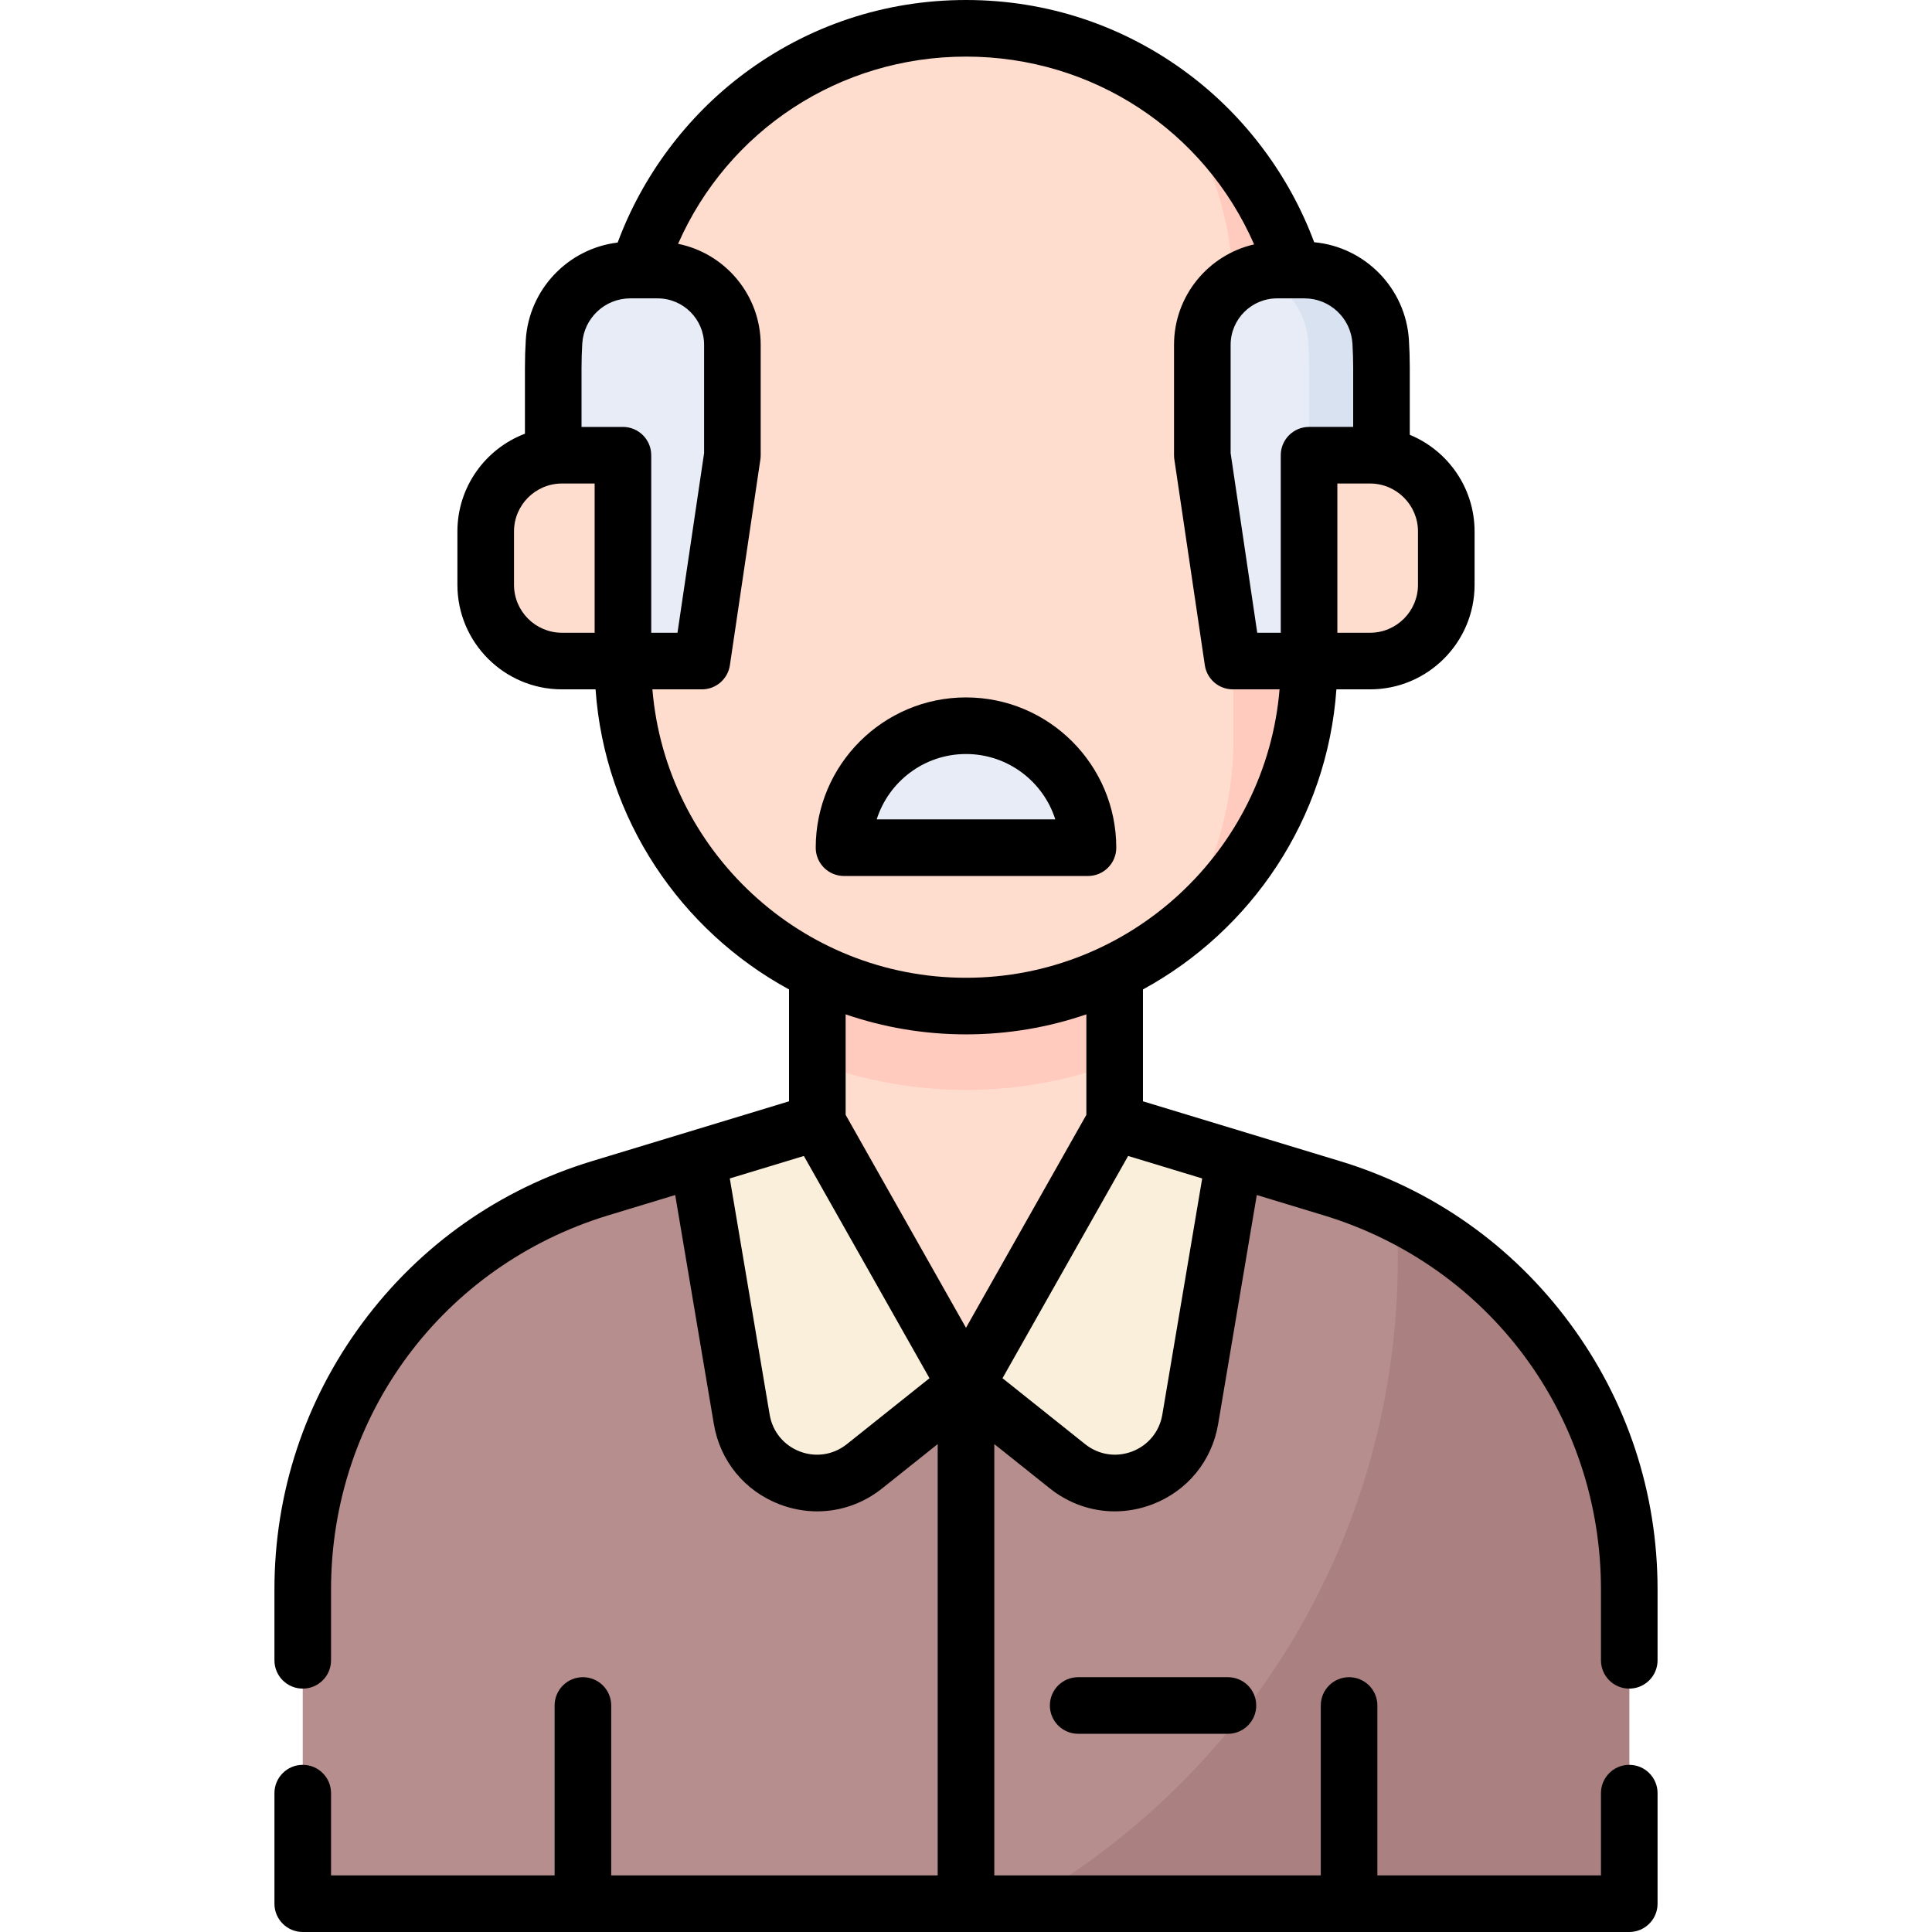
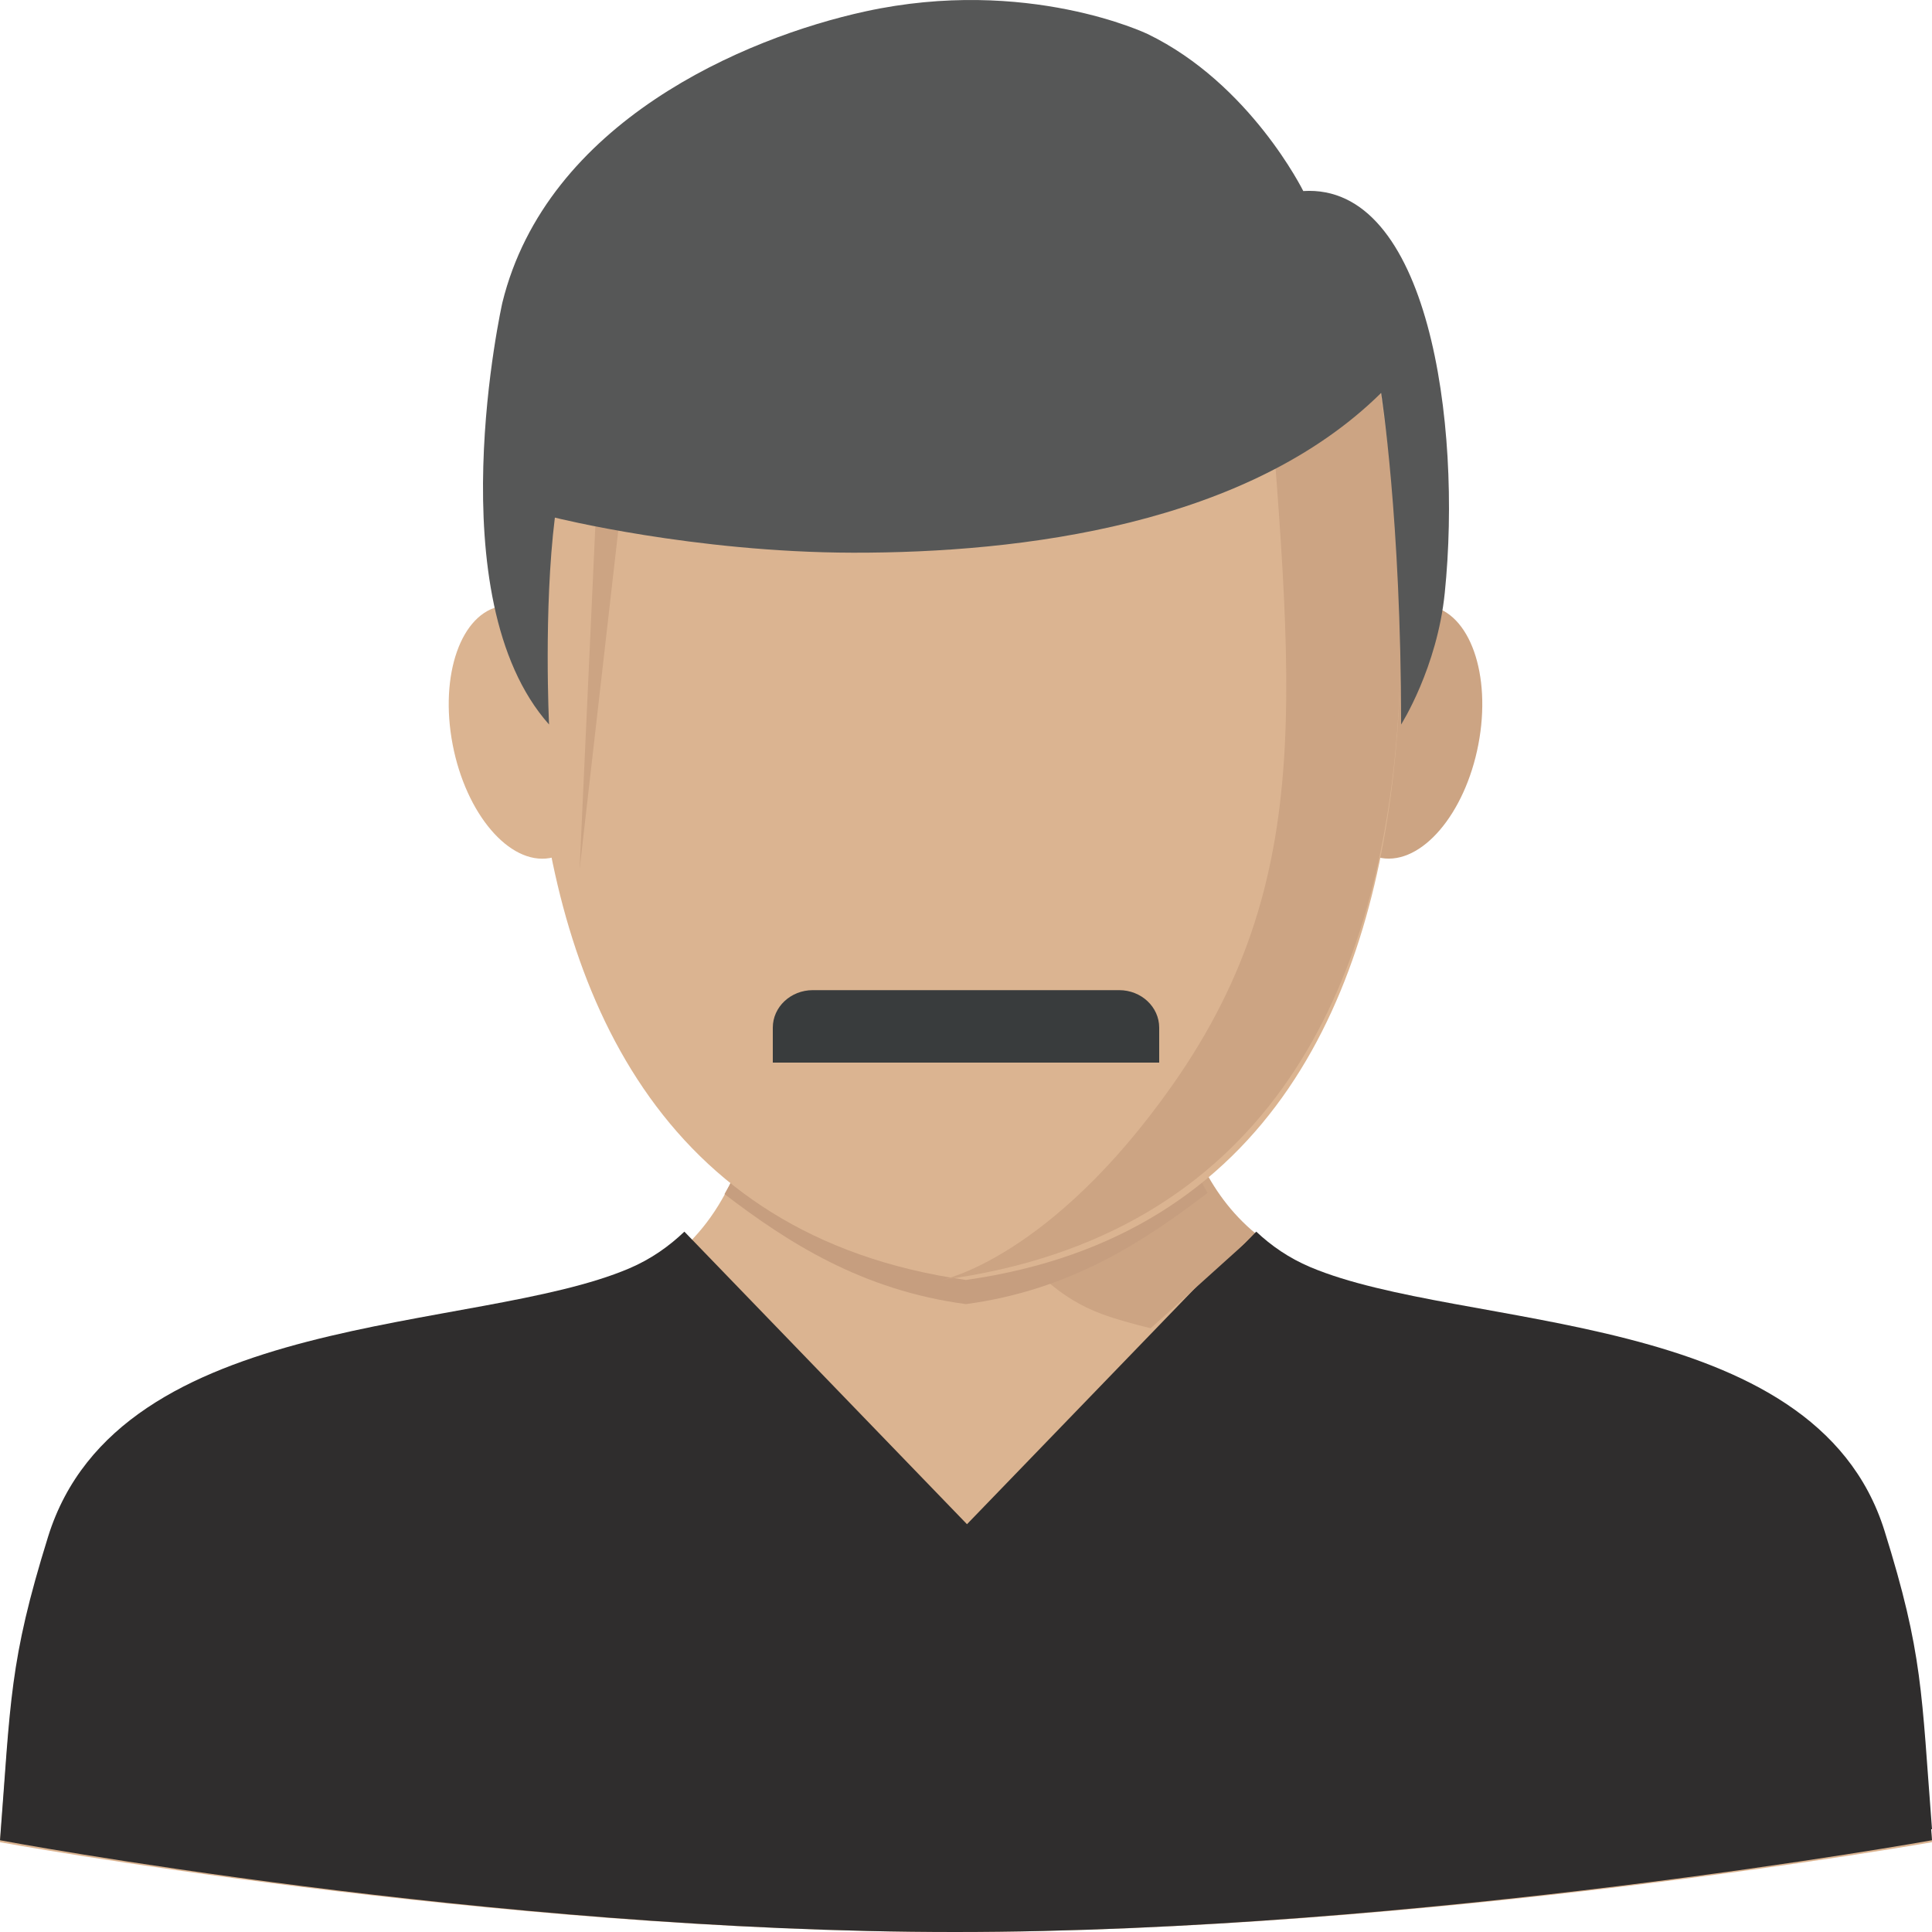
- <svg xmlns="http://www.w3.org/2000/svg" id="Capa_1" enable-background="new 0 0 512 512" height="80" viewBox="0 0 512 512" width="80">
-   <g>
-     <g>
-       <path d="m431.767 504.5v-83.284c0-48.931-32.008-92.103-78.827-106.323l-57.545-17.477h-78.793l-57.545 17.477c-46.82 14.219-78.827 57.392-78.827 106.323v83.284z" fill="#b78e8e" />
-     </g>
-     <g>
-       <path d="m370.061 321.688c.239 3.969.375 7.965.375 11.993 0 73.141-39.939 136.949-99.194 170.818h160.526v-83.284c-.001-42.701-24.382-81.013-61.707-99.527z" fill="#aa8080" />
-     </g>
-     <g>
-       <path d="m255.999 367.118 26.9 21.465c12.035 9.603 29.96 2.753 32.522-12.43l11.665-69.111-31.691-9.625z" fill="#f9efda" />
-     </g>
-     <g>
-       <path d="m255.999 367.118-26.9 21.465c-12.035 9.603-29.96 2.753-32.522-12.43l-11.665-69.111 31.691-9.625z" fill="#f9efda" />
-     </g>
-     <g>
-       <path d="m295.395 297.417v-40.407h-78.792v40.407l39.396 69.701z" fill="#ffddce" />
-     </g>
-     <g>
-       <path d="m216.603 281.764c12.274 4.574 25.548 7.081 39.396 7.081s27.122-2.506 39.396-7.081v-24.754h-78.793v24.754z" fill="#ffcbbe" />
-     </g>
-     <g>
-       <path d="m255.999 7.5c-50.211 0-90.915 40.704-90.915 90.915v77.292c0 50.211 40.704 90.915 90.915 90.915s90.915-40.704 90.915-90.915v-77.292c-.001-50.211-40.704-90.915-90.915-90.915z" fill="#ffddce" />
-     </g>
-     <g>
-       <path d="m309.713 25.064c10.789 14.948 17.151 33.304 17.151 53.147v117.699c0 19.844-6.362 38.199-17.151 53.147 22.554-16.544 37.201-43.235 37.201-73.35v-77.292c-.001-30.116-14.647-56.806-37.201-73.351z" fill="#ffcbbe" />
-     </g>
-     <g>
-       <path d="m223.674 224.649c0-17.853 14.472-32.325 32.325-32.325s32.325 14.472 32.325 32.325z" fill="#e7ecf6" />
-     </g>
-     <g>
-       <path d="m318.629 120.638 8.081 54.549h20.203v-34.836h19.193v-42.947c0-2.295-.071-4.573-.21-6.833-.657-10.67-9.484-18.998-20.175-18.998h-7.286c-10.939 0-19.806 8.868-19.806 19.806z" fill="#e7ecf6" />
-     </g>
-     <g>
-       <path d="m365.897 90.571c-.657-10.67-9.484-18.998-20.175-18.998h-7.286c-2.068 0-4.062.319-5.936.907 7.838 2.425 13.675 9.494 14.204 18.091.139 2.26.21 4.538.21 6.833v42.947h19.193v-42.947c0-2.295-.071-4.573-.21-6.833z" fill="#d8e2f1" />
-     </g>
-     <g>
-       <path d="m363.076 175.187h-16.163v-54.549h16.163c11.158 0 20.203 9.045 20.203 20.203v14.142c0 11.159-9.045 20.204-20.203 20.204z" fill="#ffddce" />
-     </g>
-     <g>
-       <path d="m194.092 120.638-8.081 54.549h-20.203v-34.836h-19.193v-42.947c0-2.295.071-4.573.21-6.833.657-10.67 9.484-18.998 20.175-18.998h7.286c10.939 0 19.806 8.868 19.806 19.806z" fill="#e7ecf6" />
-     </g>
-     <g>
-       <path d="m148.922 175.187h16.163v-54.549h-16.163c-11.158 0-20.203 9.045-20.203 20.203v14.142c-.001 11.159 9.045 20.204 20.203 20.204z" fill="#ffddce" />
-     </g>
-     <g>
-       <path d="m431.77 447.5c4.143 0 7.5-3.357 7.5-7.5v-18.78c0-25.632-8.068-50.062-23.333-70.651-15.264-20.587-36.294-35.406-60.818-42.855l-52.224-15.856v-29.647c28.732-15.639 48.847-45.179 51.264-79.524h8.916c15.276 0 27.704-12.428 27.704-27.703v-14.142c0-11.549-7.106-21.465-17.173-25.618v-17.82c0-2.416-.075-4.87-.225-7.294-.846-13.743-11.661-24.679-25.112-25.917-6.542-17.583-18.207-33.267-33.296-44.576-17.121-12.834-37.515-19.617-58.973-19.617s-41.852 6.783-58.976 19.617c-15.113 11.327-26.795 27.044-33.336 44.662-13.095 1.574-23.52 12.35-24.351 25.833-.148 2.422-.224 4.876-.224 7.292v17.534c-10.448 3.969-17.896 14.081-17.896 25.904v14.142c0 15.275 12.428 27.703 27.703 27.703h8.909c2.418 34.346 22.536 63.887 51.272 79.526v29.646l-52.222 15.855c-24.523 7.449-45.554 22.269-60.817 42.855-15.265 20.589-23.333 45.02-23.333 70.651v18.78c0 4.143 3.357 7.5 7.5 7.5s7.5-3.357 7.5-7.5v-18.78c0-45.952 29.541-85.799 73.509-99.153l17.696-5.373 10.246 60.706c1.65 9.777 8.165 17.728 17.427 21.268 3.261 1.246 6.631 1.857 9.969 1.857 6.146 0 12.178-2.073 17.2-6.081l14.723-11.747v114.303h-86.521v-45.028c0-4.143-3.357-7.5-7.5-7.5s-7.5 3.357-7.5 7.5v45.028h-59.248v-21.8c0-4.143-3.357-7.5-7.5-7.5s-7.5 3.357-7.5 7.5v29.3c0 4.143 3.357 7.5 7.5 7.5h351.54c4.143 0 7.5-3.357 7.5-7.5v-29.3c0-4.143-3.357-7.5-7.5-7.5s-7.5 3.357-7.5 7.5v21.8h-59.25v-45.028c0-4.143-3.357-7.5-7.5-7.5s-7.5 3.357-7.5 7.5v45.028h-86.521v-114.303l14.723 11.747c5.022 4.008 11.056 6.081 17.2 6.081 3.338 0 6.709-.611 9.969-1.857 9.262-3.54 15.776-11.49 17.427-21.268l10.247-60.707 17.697 5.373c43.969 13.354 73.51 53.201 73.51 99.153v18.781c-.002 4.143 3.355 7.5 7.498 7.5zm-55.99-292.517c0 7.005-5.699 12.703-12.704 12.703h-8.662v-39.548h8.662c7.005 0 12.704 5.698 12.704 12.703zm-17.369-63.953c.131 2.118.196 4.263.196 6.374v15.734h-11.693c-4.143 0-7.5 3.357-7.5 7.5v47.048h-6.232l-7.052-47.601v-28.705c0-6.786 5.521-12.307 12.306-12.307h7.287c6.701 0 12.276 5.253 12.688 11.957zm-204.102.002c.413-6.706 5.987-11.959 12.689-11.959h7.287c6.785 0 12.306 5.521 12.306 12.307v28.706l-7.052 47.601h-6.955v-47.048c0-4.143-3.357-7.5-7.5-7.5h-10.971v-15.735c.001-2.111.066-4.256.196-6.372zm-18.091 63.951v-14.142c0-7.005 5.698-12.703 12.703-12.703h8.663v39.548h-8.663c-7.004.001-12.703-5.698-12.703-12.703zm36.676 27.704h13.117c3.718 0 6.874-2.724 7.419-6.401l8.081-54.548c.054-.363.081-.73.081-1.099v-29.259c0-13.203-9.419-24.246-21.891-26.765 13.214-30.035 42.765-49.615 76.299-49.615 33.593 0 63.181 19.646 76.355 49.764-12.138 2.772-21.225 13.649-21.225 26.616v29.259c0 .368.027.735.081 1.099l8.081 54.548c.545 3.678 3.701 6.401 7.419 6.401h12.385c-3.559 42.737-39.456 76.433-83.096 76.433-43.647 0-79.547-33.696-83.106-76.433zm83.106 91.433c11.159 0 21.888-1.871 31.896-5.308v26.633l-31.896 56.432-31.896-56.432v-26.632c10.006 3.437 20.736 5.307 31.896 5.307zm-31.58 108.6c-3.556 2.836-8.213 3.561-12.458 1.937-4.247-1.623-7.234-5.269-7.991-9.752l-10.566-62.605 19.626-5.959 33.292 58.902zm83.606-7.816c-.757 4.483-3.744 8.129-7.99 9.752-4.249 1.624-8.905.899-12.459-1.937l-21.903-17.477 33.293-58.902 19.626 5.959z" />
-       <path d="m295.824 224.648c0-21.96-17.865-39.825-39.825-39.825s-39.825 17.865-39.825 39.825c0 4.143 3.357 7.5 7.5 7.5h64.65c4.142 0 7.5-3.357 7.5-7.5zm-63.493-7.5c3.187-10.035 12.592-17.325 23.668-17.325s20.481 7.29 23.668 17.325z" />
-       <path d="m285.726 444.472c-4.143 0-7.5 3.357-7.5 7.5s3.357 7.5 7.5 7.5h39.686c4.143 0 7.5-3.357 7.5-7.5s-3.357-7.5-7.5-7.5z" />
-     </g>
-   </g>
+ <svg xmlns="http://www.w3.org/2000/svg" width="80" height="80" viewBox="0 0 80 80" fill="none">
+   <path d="M78.007 63.979C75.068 54.737 60.315 55.762 53.947 53.108C47.58 50.454 48.574 41.549 47.766 40H32.232C31.426 41.549 32.42 50.455 26.051 53.108C19.684 55.762 4.929 54.737 1.991 63.979C0.37 69.077 0.447 70.636 0 76.282C0 76.282 20.244 80 39.542 80C58.841 80 80 76.282 80 76.282C79.551 70.634 79.628 69.077 78.007 63.979Z" fill="#DBB491" />
+   <path d="M78.01 63.631C75.07 54.189 60.318 55.236 53.948 52.524C53.06 52.145 52.335 51.628 51.708 51.038L40.041 63.114L28.339 51C27.703 51.606 26.961 52.136 26.052 52.523C19.685 55.234 4.931 54.187 1.991 63.631C0.371 68.838 0.448 70.431 0 76.201C0 76.201 20.244 80 39.542 80C58.84 80 80 76.201 80 76.201C79.552 70.431 79.63 68.838 78.01 63.631Z" fill="#2F2D2D" />
+   <path d="M52 51.083C47.877 47.696 48.546 41.267 47.804 40H39.001C39.001 40 38.798 51.882 45.613 54.407C46.219 54.631 46.915 54.822 47.647 55L51.963 51.113C51.975 51.103 51.989 51.093 52 51.083Z" fill="#CCA483" />
+   <path d="M69.901 65.427C71.427 70.302 71.43 71.955 71.809 77C76.82 76.308 80 75.74 80 75.74C79.558 70.069 79.634 68.503 78.032 63.383C75.127 54.102 60.546 55.132 54.252 52.466C53.368 52.092 52.641 51.584 52.019 51C52.009 51.011 51.996 51.022 51.986 51.033L48 55.137C54.933 57.067 67.255 56.971 69.901 65.427Z" fill="#2F2D2D" />
+   <path d="M30 49.445C32.618 51.445 35.687 53.427 39.997 54C44.318 53.425 47.379 51.402 50 49.395C47.819 45.633 48.494 41.148 47.904 40H32.123C31.53 41.149 32.191 45.683 30 49.445Z" fill="#C69E7F" />
+   <path d="M55.183 29.8C54.632 32.682 55.536 35.247 57.202 35.529C58.868 35.811 60.666 33.703 61.217 30.821C61.768 27.939 60.864 25.374 59.198 25.092C57.532 24.81 55.734 26.918 55.183 29.8Z" fill="#CCA483" />
+   <path d="M20.761 25.095C19.095 25.377 18.191 27.942 18.742 30.824C19.293 33.706 21.09 35.814 22.756 35.532C24.422 35.251 25.326 32.685 24.775 29.803C24.224 26.921 22.427 24.813 20.761 25.095Z" fill="#DBB491" />
+   <path d="M56.394 12H39.996H23.606C23.606 12 14.417 49.382 39.996 53C65.585 49.382 56.394 12 56.394 12Z" fill="#DBB491" />
+   <path d="M39 53C66.004 49.382 56.305 12 56.305 12H52.257C53.365 27.615 54.899 35.909 48.534 44.952C43.49 52.117 39 53 39 53Z" fill="#CCA483" />
+   <path d="M56 36L55.254 20.607C55.11 17.639 52.445 15.569 49.347 16.077C47.366 16.401 45.508 16.884 43.978 17.354C41.37 18.154 38.572 18.152 35.964 17.354C34.438 16.885 32.586 16.404 30.611 16.08C27.607 15.586 24.836 17.743 24.705 20.621L24 36L25.75 20.664C25.842 18.641 27.638 16.995 29.751 16.995C29.975 16.995 30.203 17.014 30.433 17.052C32.095 17.326 33.848 17.742 35.642 18.292C37.046 18.722 38.503 18.94 39.974 18.94C41.444 18.94 42.9 18.722 44.302 18.292C46.106 17.741 47.864 17.322 49.526 17.051C49.782 17.008 50.034 16.989 50.28 16.989C52.454 16.989 54.107 18.529 54.211 20.653L56 36Z" fill="#CCA483" />
+   <path d="M48 44H32V42.552C32 41.696 32.742 41 33.656 41H46.342C47.258 41 48 41.696 48 42.552V44Z" fill="#393C3D" />
+   <path d="M47.522 1.409C47.522 1.409 42.534 -0.99 35.829 0.473C30.809 1.568 22.641 5.057 20.802 12.531C20.802 12.531 18.052 24.741 22.735 30C22.735 30 22.505 25.23 22.976 21.433C22.976 21.433 28.721 22.872 35.313 22.886C42.321 22.9 51.665 21.724 57.188 16.272C57.188 16.272 58.017 21.458 58.017 30C58.017 30 59.509 27.657 59.825 24.547C60.544 17.49 59.134 7.585 53.966 7.911C53.964 7.909 51.775 3.469 47.522 1.409Z" fill="#565757" />
</svg>
